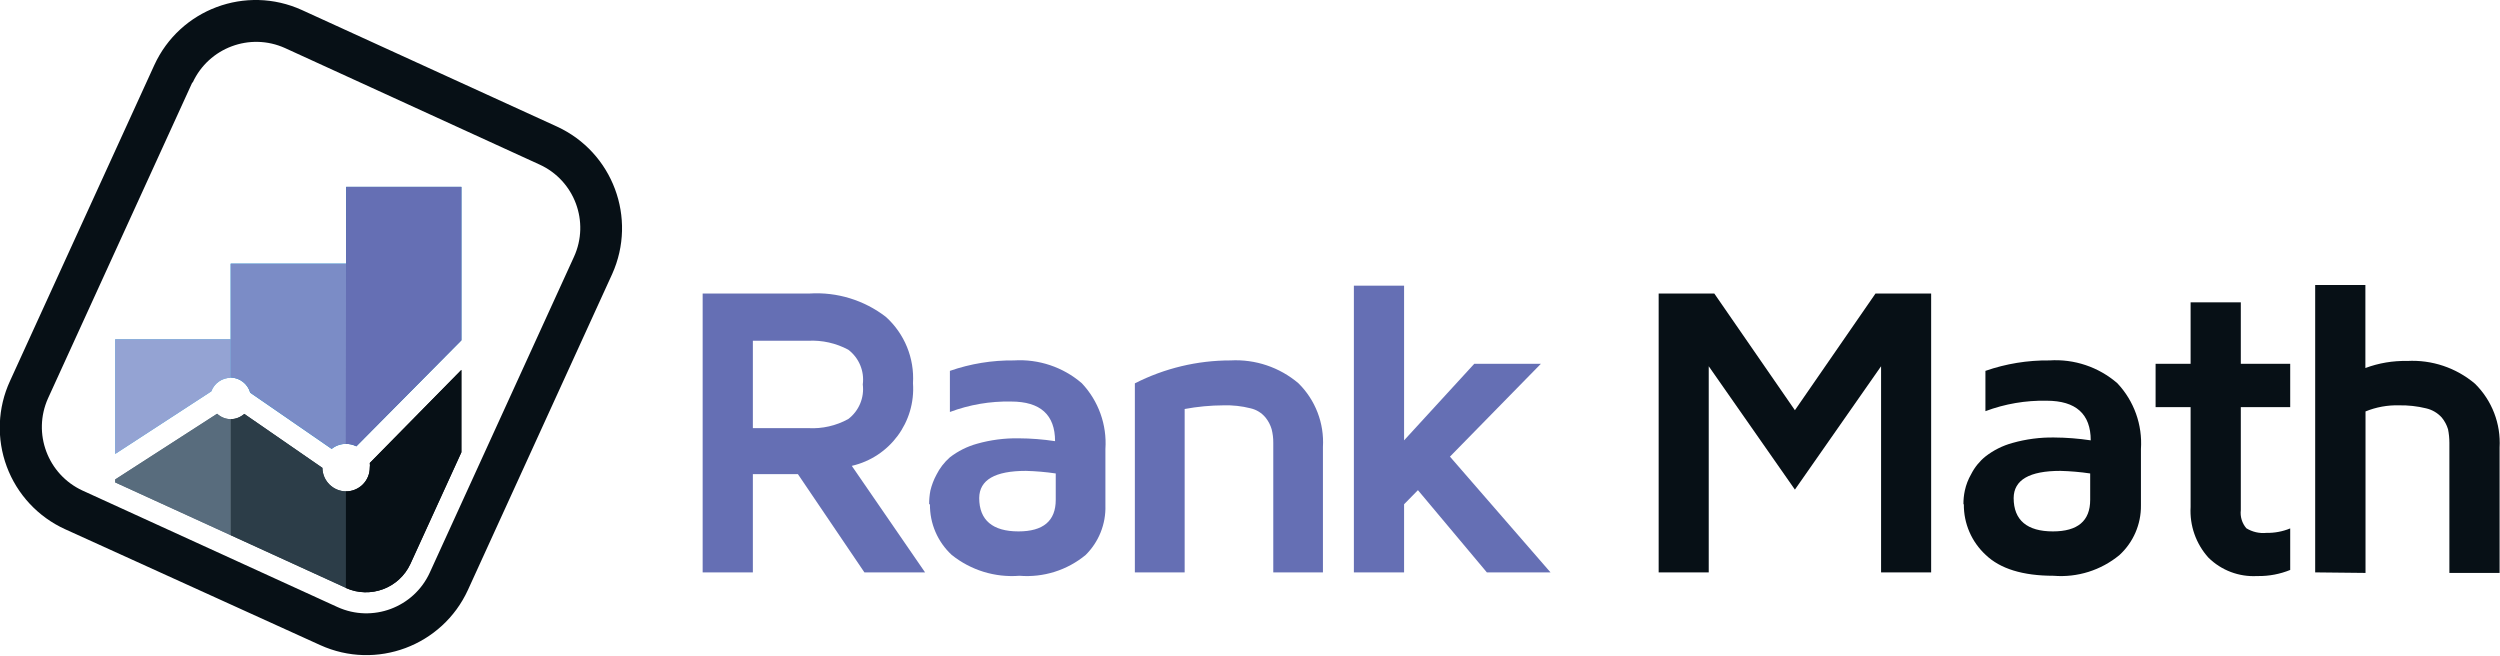
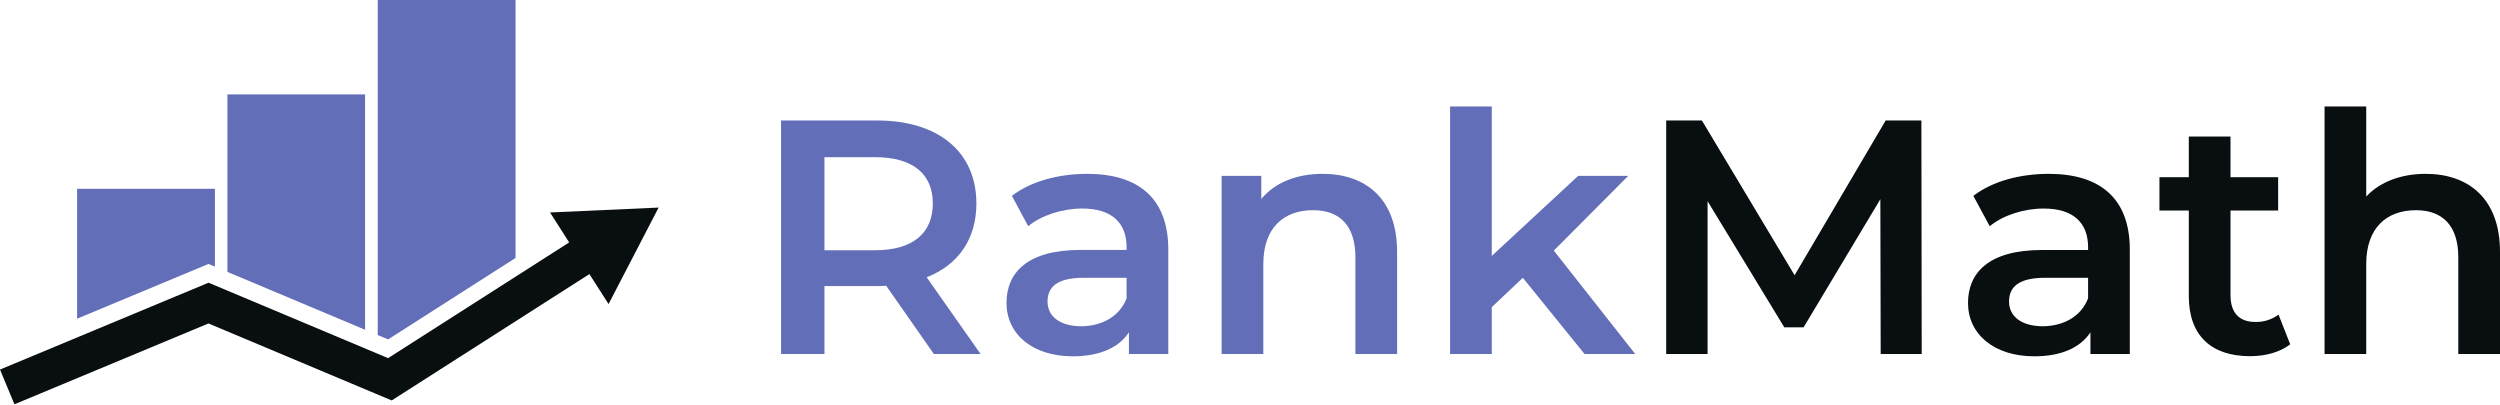
- <svg xmlns="http://www.w3.org/2000/svg" viewBox="0 0 184.23 48.28">
-   <g fill-rule="evenodd">
-     <g fill="#656fb4">
-       <path d="m51.78 42.18v-20.55h7.88a8.36 8.36 0 0 1 5.62 1.72 6.09 6.09 0 0 1 2 4.89 5.83 5.83 0 0 1 -4.51 6.09l5.4 7.85h-4.47l-4.9-7.24h-3.32v7.24zm3.7-10.63h4.09a5.47 5.47 0 0 0 2.94-.67 2.77 2.77 0 0 0 1.07-2.55 2.76 2.76 0 0 0 -1.07-2.56 5.66 5.66 0 0 0 -2.94-.66h-4.09z" />
-       <path d="m68.47 37.16a5.36 5.36 0 0 1 .09-1 4.84 4.84 0 0 1 .44-1.16 4.24 4.24 0 0 1 1-1.3 5.82 5.82 0 0 1 2-1 10.61 10.61 0 0 1 3.06-.4 18.53 18.53 0 0 1 2.69.21c0-1.94-1.08-2.92-3.24-2.92a12.13 12.13 0 0 0 -4.51.77v-3.03a13.87 13.87 0 0 1 4.72-.77 7 7 0 0 1 5 1.68 6.44 6.44 0 0 1 1.74 4.85v4.16a4.92 4.92 0 0 1 -1.46 3.65 6.79 6.79 0 0 1 -4.87 1.53 7.09 7.09 0 0 1 -5-1.54 5 5 0 0 1 -1.6-3.73zm3.69-.46c0 1.64 1 2.46 2.89 2.46 1.83 0 2.75-.77 2.75-2.33v-1.94a18.33 18.33 0 0 0 -2.2-.19c-2.27 0-3.43.66-3.44 2z" />
-       <path d="m83.63 42.18v-13.93a15.51 15.51 0 0 1 7.05-1.69 7.13 7.13 0 0 1 5 1.68 6.09 6.09 0 0 1 1.81 4.7v9.24h-3.66v-9.55a3.86 3.86 0 0 0 -.12-1 2.47 2.47 0 0 0 -.45-.86 2 2 0 0 0 -1.1-.68 7.23 7.23 0 0 0 -2-.22 16.13 16.13 0 0 0 -2.86.27v12.04z" />
-       <path d="m99.77 42.18v-21.13h3.7v11.4l5.17-5.64h4.91l-6.7 6.84 7.41 8.53h-4.69l-5.08-6.06-1.02 1.04v5.02z" />
-     </g>
-     <path d="m122.23 42.18v-20.55h4.1l5.94 8.6 5.94-8.6h4.1v20.55h-3.69v-15.19l-6.35 9.09-6.35-9.09v15.19z" fill="#071016" />
-     <path d="m144.69 37.16a4.61 4.61 0 0 1 .1-1 4.18 4.18 0 0 1 .47-1.22 4 4 0 0 1 1.05-1.3 5.67 5.67 0 0 1 2-1 10.69 10.69 0 0 1 3.07-.4 18.74 18.74 0 0 1 2.69.21c0-1.94-1.09-2.92-3.25-2.92a12.13 12.13 0 0 0 -4.51.77v-2.97a13.87 13.87 0 0 1 4.72-.77 6.94 6.94 0 0 1 5 1.68 6.44 6.44 0 0 1 1.74 4.85v4.16a4.89 4.89 0 0 1 -1.58 3.65 6.76 6.76 0 0 1 -4.86 1.53c-2.27 0-3.94-.52-5-1.54a5 5 0 0 1 -1.61-3.73zm3.7-.46c0 1.64 1 2.46 2.89 2.46 1.83 0 2.75-.77 2.75-2.33v-1.94a18.33 18.33 0 0 0 -2.2-.19c-2.27 0-3.43.66-3.44 2z" fill="#071016" />
-     <path d="m158.85 30v-3.19h2.58v-4.53h3.7v4.53h3.64v3.19h-3.64v7.59a1.73 1.73 0 0 0 .41 1.34 2.37 2.37 0 0 0 1.47.34 4.42 4.42 0 0 0 1.76-.33v3.06a6.09 6.09 0 0 1 -2.36.45h-.08a4.73 4.73 0 0 1 -3.59-1.36 5.14 5.14 0 0 1 -1.31-3.73v-7.36z" fill="#071016" />
-     <path d="m170.61 42.18v-21.18h3.7v6.12a8.32 8.32 0 0 1 3.08-.52 7.13 7.13 0 0 1 5 1.68 6.12 6.12 0 0 1 1.81 4.7v9.24h-3.7v-9.59a5 5 0 0 0 -.1-1 2.51 2.51 0 0 0 -.46-.86 2.22 2.22 0 0 0 -1.16-.68 7.8 7.8 0 0 0 -2-.22 6.07 6.07 0 0 0 -2.46.45v11.9z" fill="#071016" />
-     <path d="m16 30.49a1.5 1.5 0 0 0 1 .4v8.55l-8.51-3.89v-.22z" fill="#586c7d" />
-     <path d="m8.49 25h8.51v2.84a1.53 1.53 0 0 0 -1.43 1l-7.08 4.61z" fill="#41b5e7" />
-     <path d="m23.76 34.48a1.75 1.75 0 0 0 1.75 1.73v7.12l-8.51-3.89v-8.55a1.52 1.52 0 0 0 1-.39z" fill="#2c3d48" />
-     <path d="m17 19.43h8.51v13.28a1.67 1.67 0 0 0 -1.07.37l-6-4.14a1.54 1.54 0 0 0 -1.44-1.12z" fill="#0097d5" />
-     <path d="m34 27.26v6.07l-3.76 8.23a3.61 3.61 0 0 1 -4.75 1.77v-7.12a1.75 1.75 0 0 0 1.76-1.75 1.27 1.27 0 0 0 0-.34z" fill="#071016" />
-     <path d="m25.51 13.77h8.49v11.31l-7.74 7.81a1.69 1.69 0 0 0 -.78-.18z" fill="#006faa" />
-     <path d="m14.17 6.08-10.63 23.27a5.16 5.16 0 0 0 2.54 6.8l18.8 8.59a5.14 5.14 0 0 0 6.79-2.54l10.63-23.28a5.13 5.13 0 0 0 -2.53-6.79l-18.77-8.59a5.16 5.16 0 0 0 -6.8 2.54zm-13.43 21.99 10.63-23.27a8.22 8.22 0 0 1 10.88-4.06l18.8 8.59a8.24 8.24 0 0 1 4.06 10.87l-10.63 23.28a8.23 8.23 0 0 1 -10.88 4.06l-18.8-8.54a8.22 8.22 0 0 1 -4.06-10.93z" fill="#071016" />
-     <path d="m16 30.49a1.5 1.5 0 0 0 1 .4v8.55l-8.51-3.89v-.22z" fill="#586c7d" />
-     <path d="m8.49 25h8.51v2.84a1.53 1.53 0 0 0 -1.43 1l-7.08 4.61z" fill="#94a3d3" />
-     <path d="m23.76 34.48a1.75 1.75 0 0 0 1.75 1.73v7.12l-8.51-3.89v-8.55a1.52 1.52 0 0 0 1-.39z" fill="#2c3d48" />
-     <path d="m17 19.43h8.51v13.28a1.67 1.67 0 0 0 -1.07.37l-6-4.14a1.54 1.54 0 0 0 -1.44-1.12z" fill="#7b8cc6" />
-     <path d="m34 27.26v6.07l-3.76 8.23a3.61 3.61 0 0 1 -4.75 1.77v-7.12a1.75 1.75 0 0 0 1.76-1.75 1.27 1.27 0 0 0 0-.34z" fill="#071016" />
-     <path d="m25.51 13.77h8.49v11.31l-7.74 7.81a1.69 1.69 0 0 0 -.78-.18z" fill="#656fb4" />
+ <svg xmlns="http://www.w3.org/2000/svg" viewBox="0 0 630 101.88">
+   <g fill="#636eb9">
+     <path d="m235.33 89.2-12.02-17.2a19.23 19.23 0 0 1 -2.27.09h-13.28v17.11h-10.93v-58.84h24.17c15.46 0 25.05 7.9 25.05 20.93 0 8.91-4.54 15.47-12.53 18.58l13.58 19.33zm-14.8-49.59h-12.77v23.45h12.77c9.59 0 14.54-4.37 14.54-11.77s-4.95-11.68-14.54-11.68z" />
+     <path d="m294.41 62.89v26.31h-9.92v-5.46c-2.52 3.87-7.4 6.05-14.12 6.05-10.25 0-16.73-5.63-16.73-13.45 0-7.48 5.05-13.36 18.66-13.36h11.6v-.68c0-6.13-3.7-9.75-11.18-9.75-5 0-10.25 1.68-13.61 4.46l-4.11-7.65c4.79-3.7 11.77-5.55 19-5.55 12.93 0 20.41 6.19 20.41 19.08zm-10.51 12.28v-5.17h-10.84c-7.14 0-9.08 2.69-9.08 6 0 3.78 3.2 6.22 8.58 6.22 5.12-.08 9.58-2.43 11.34-7.05z" />
+     <path d="m352.07 63.48v25.72h-10.51v-24.37c0-8-3.95-11.86-10.68-11.86-7.48 0-12.52 4.54-12.52 13.54v22.69h-10.51v-44.88h10v5.8c3.45-4.12 8.92-6.31 15.47-6.31 10.76 0 18.75 6.19 18.75 19.67z" />
+     <path d="m383.75 70-7.82 7.4v11.8h-10.51v-62.37h10.51v37.66l21.77-20.17h12.61l-18.75 18.83 20.51 26.05h-12.77z" />
  </g>
+   <g fill="#090e11">
+     <path d="m473.93 89.2-.08-39-19.34 32.28h-4.87l-19.33-31.78v38.5h-10.43v-58.84h9l23.36 39 22.95-39h9l.08 58.84z" />
+     <path d="m536.71 62.89v26.31h-9.92v-5.46c-2.52 3.87-7.4 6.05-14.12 6.05-10.25 0-16.73-5.63-16.73-13.45 0-7.48 5.06-13.34 18.66-13.34h11.6v-.7c0-6.13-3.7-9.75-11.18-9.75-5 0-10.25 1.68-13.61 4.46l-4.12-7.65c4.79-3.7 11.77-5.55 19-5.55 12.94 0 20.42 6.19 20.42 19.08zm-10.51 12.28v-5.17h-10.84c-7.15 0-9.08 2.69-9.08 6 0 3.78 3.2 6.22 8.58 6.22 5.14-.08 9.58-2.43 11.34-7.05z" />
+     <path d="m577.13 86.76c-2.52 2-6.3 3-10.08 3-9.84 0-15.47-5.21-15.47-15.13v-21.57h-7.4v-8.41h7.4v-10.25h10.51v10.25h12v8.41h-12v21.35c0 4.37 2.18 6.72 6.22 6.72a9.38 9.38 0 0 0 5.88-1.85z" />
+     <path d="m630 63.48v25.72h-10.51v-24.37c0-8-4-11.86-10.67-11.86-7.48 0-12.53 4.54-12.53 13.54v22.69h-10.5v-62.37h10.5v22.7c3.45-3.7 8.75-5.72 15-5.72 10.71 0 18.71 6.19 18.71 19.67z" />
+     <path d="m165.97 52.31-27.36 1.23 4.82 7.55-45.63 29.16-45.25-19.01-52.55 21.89 3.64 8.75 48.89-20.37 46.18 19.4 49.82-31.84 4.83 7.55z" />
+   </g>
+   <path d="m19.43 80.31 33.11-13.8 1.62.68v-19.61h-34.73zm75.76-80.31v84.43l2.61 1.1 32.12-20.53v-65zm-37.88 68.52 34.69 14.58v-59.31h-34.69z" fill="#636eb9" />
</svg>
